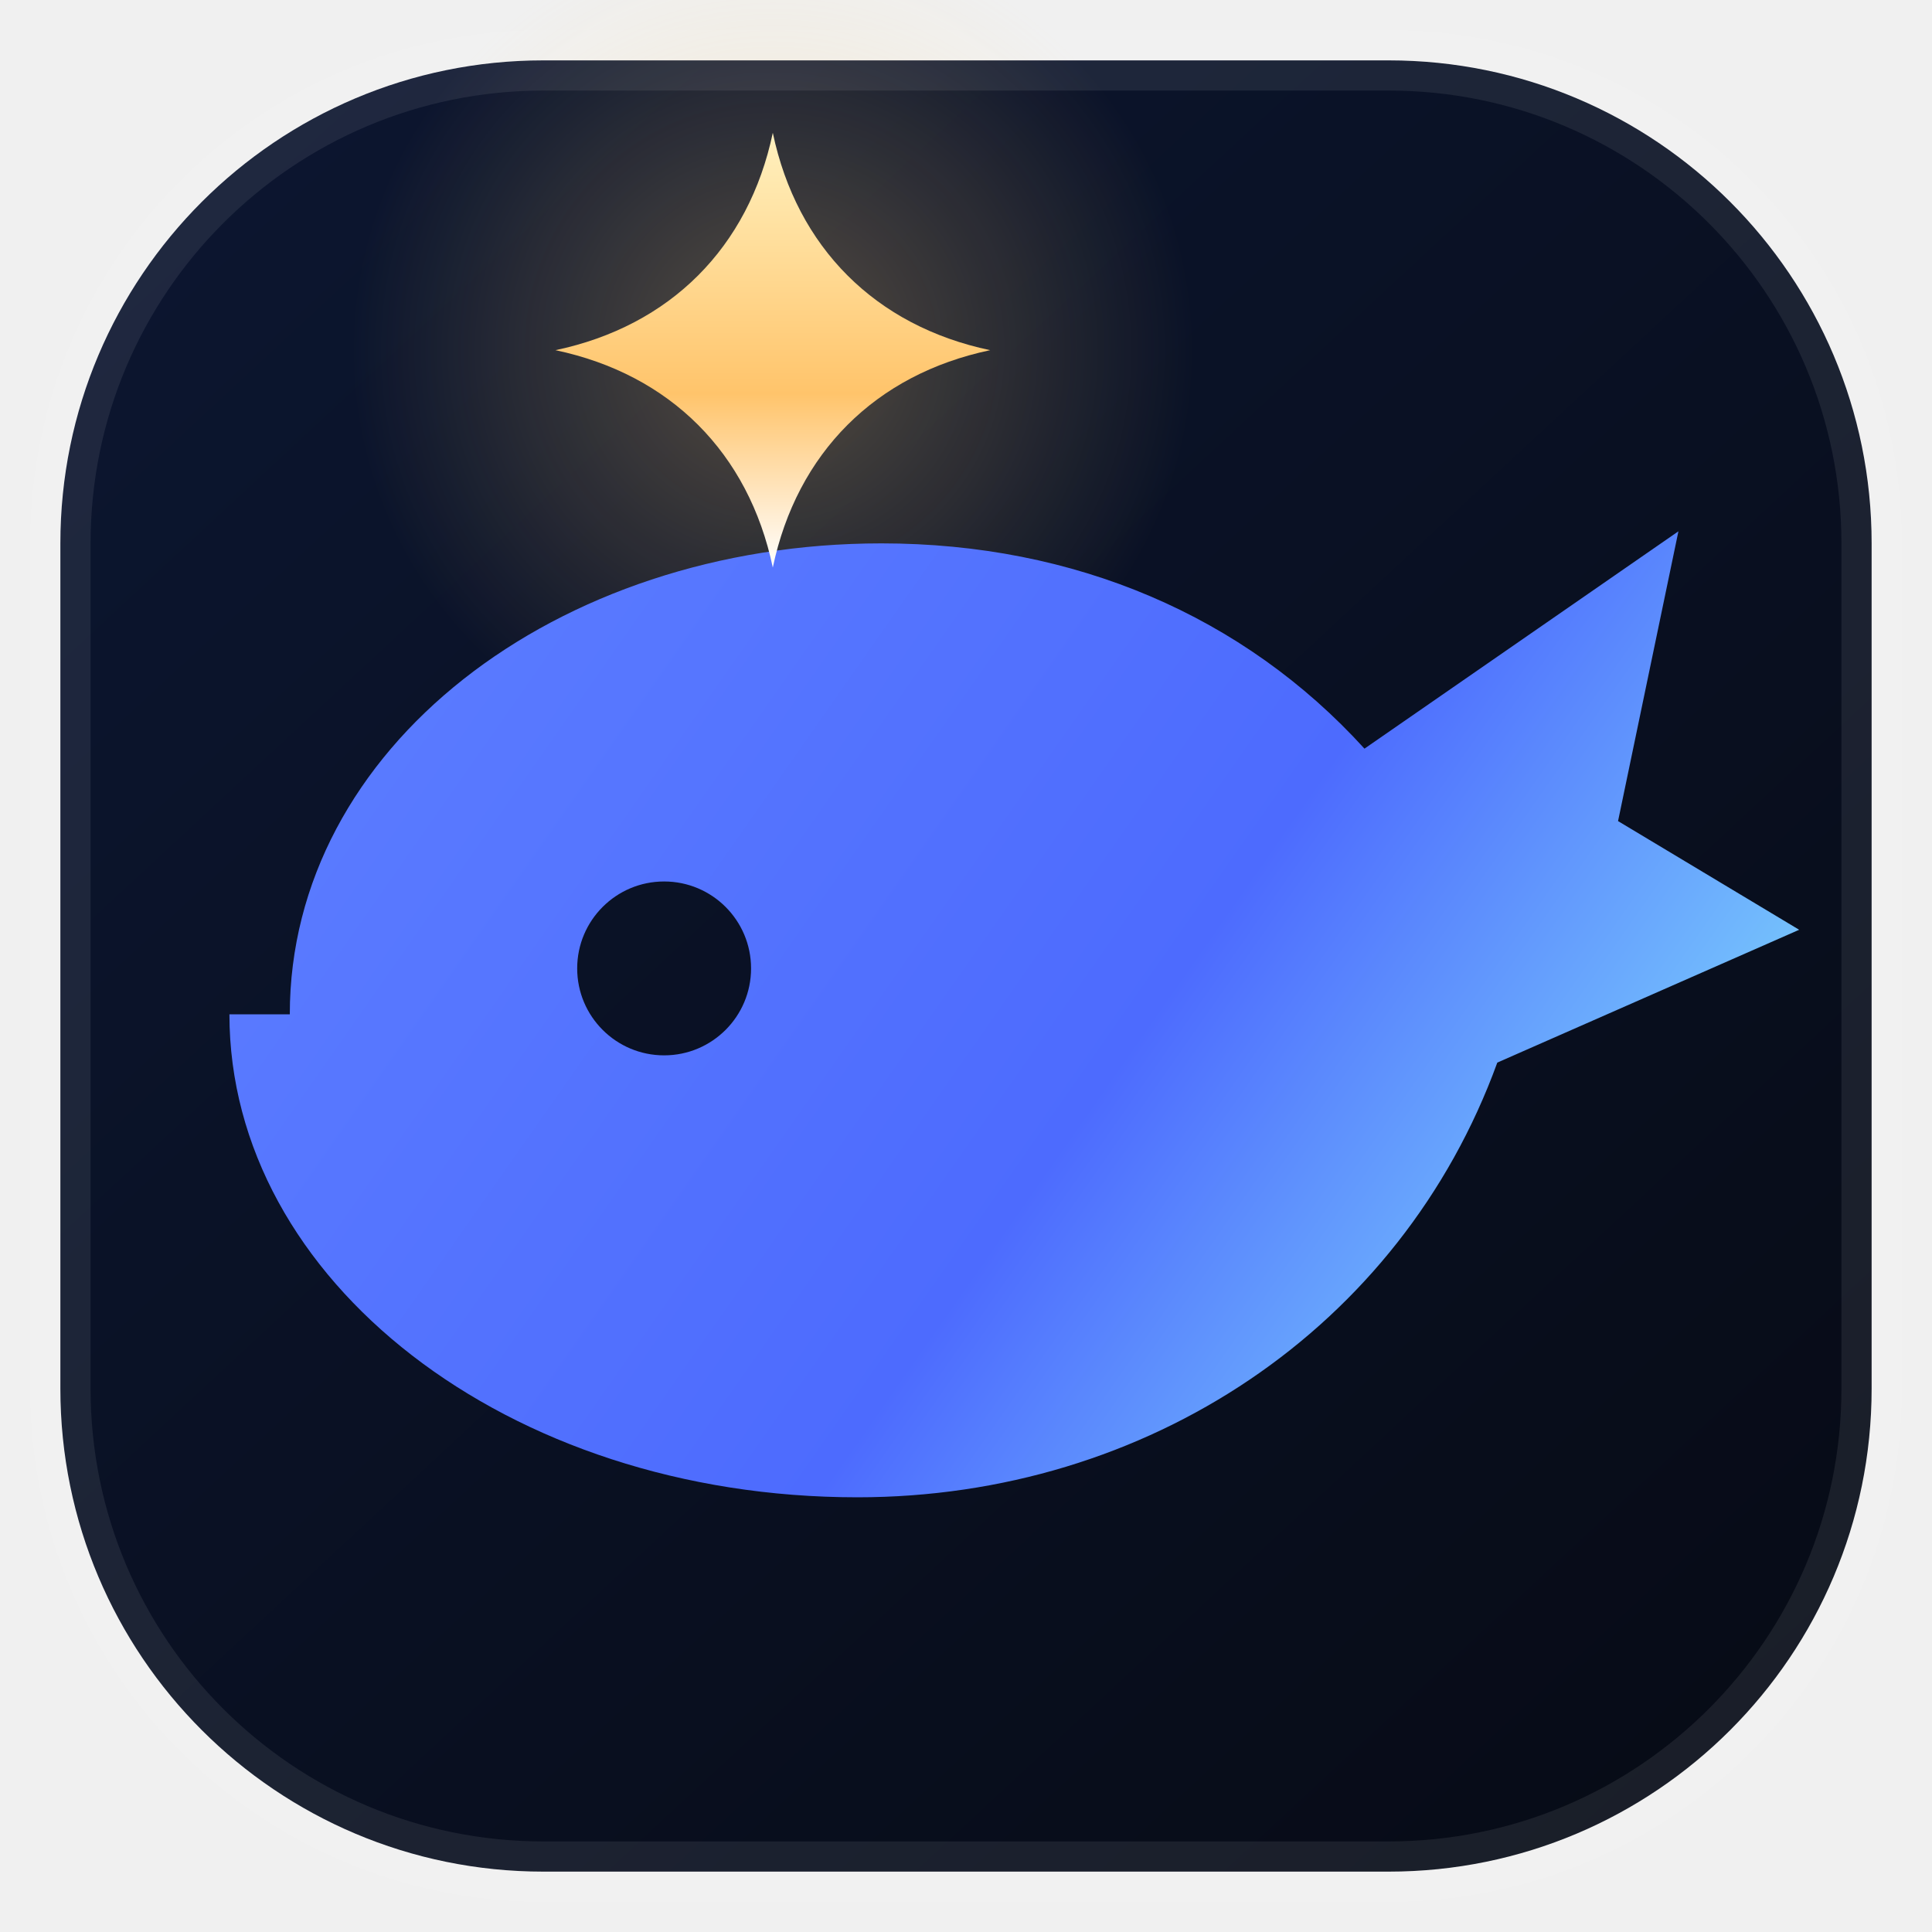
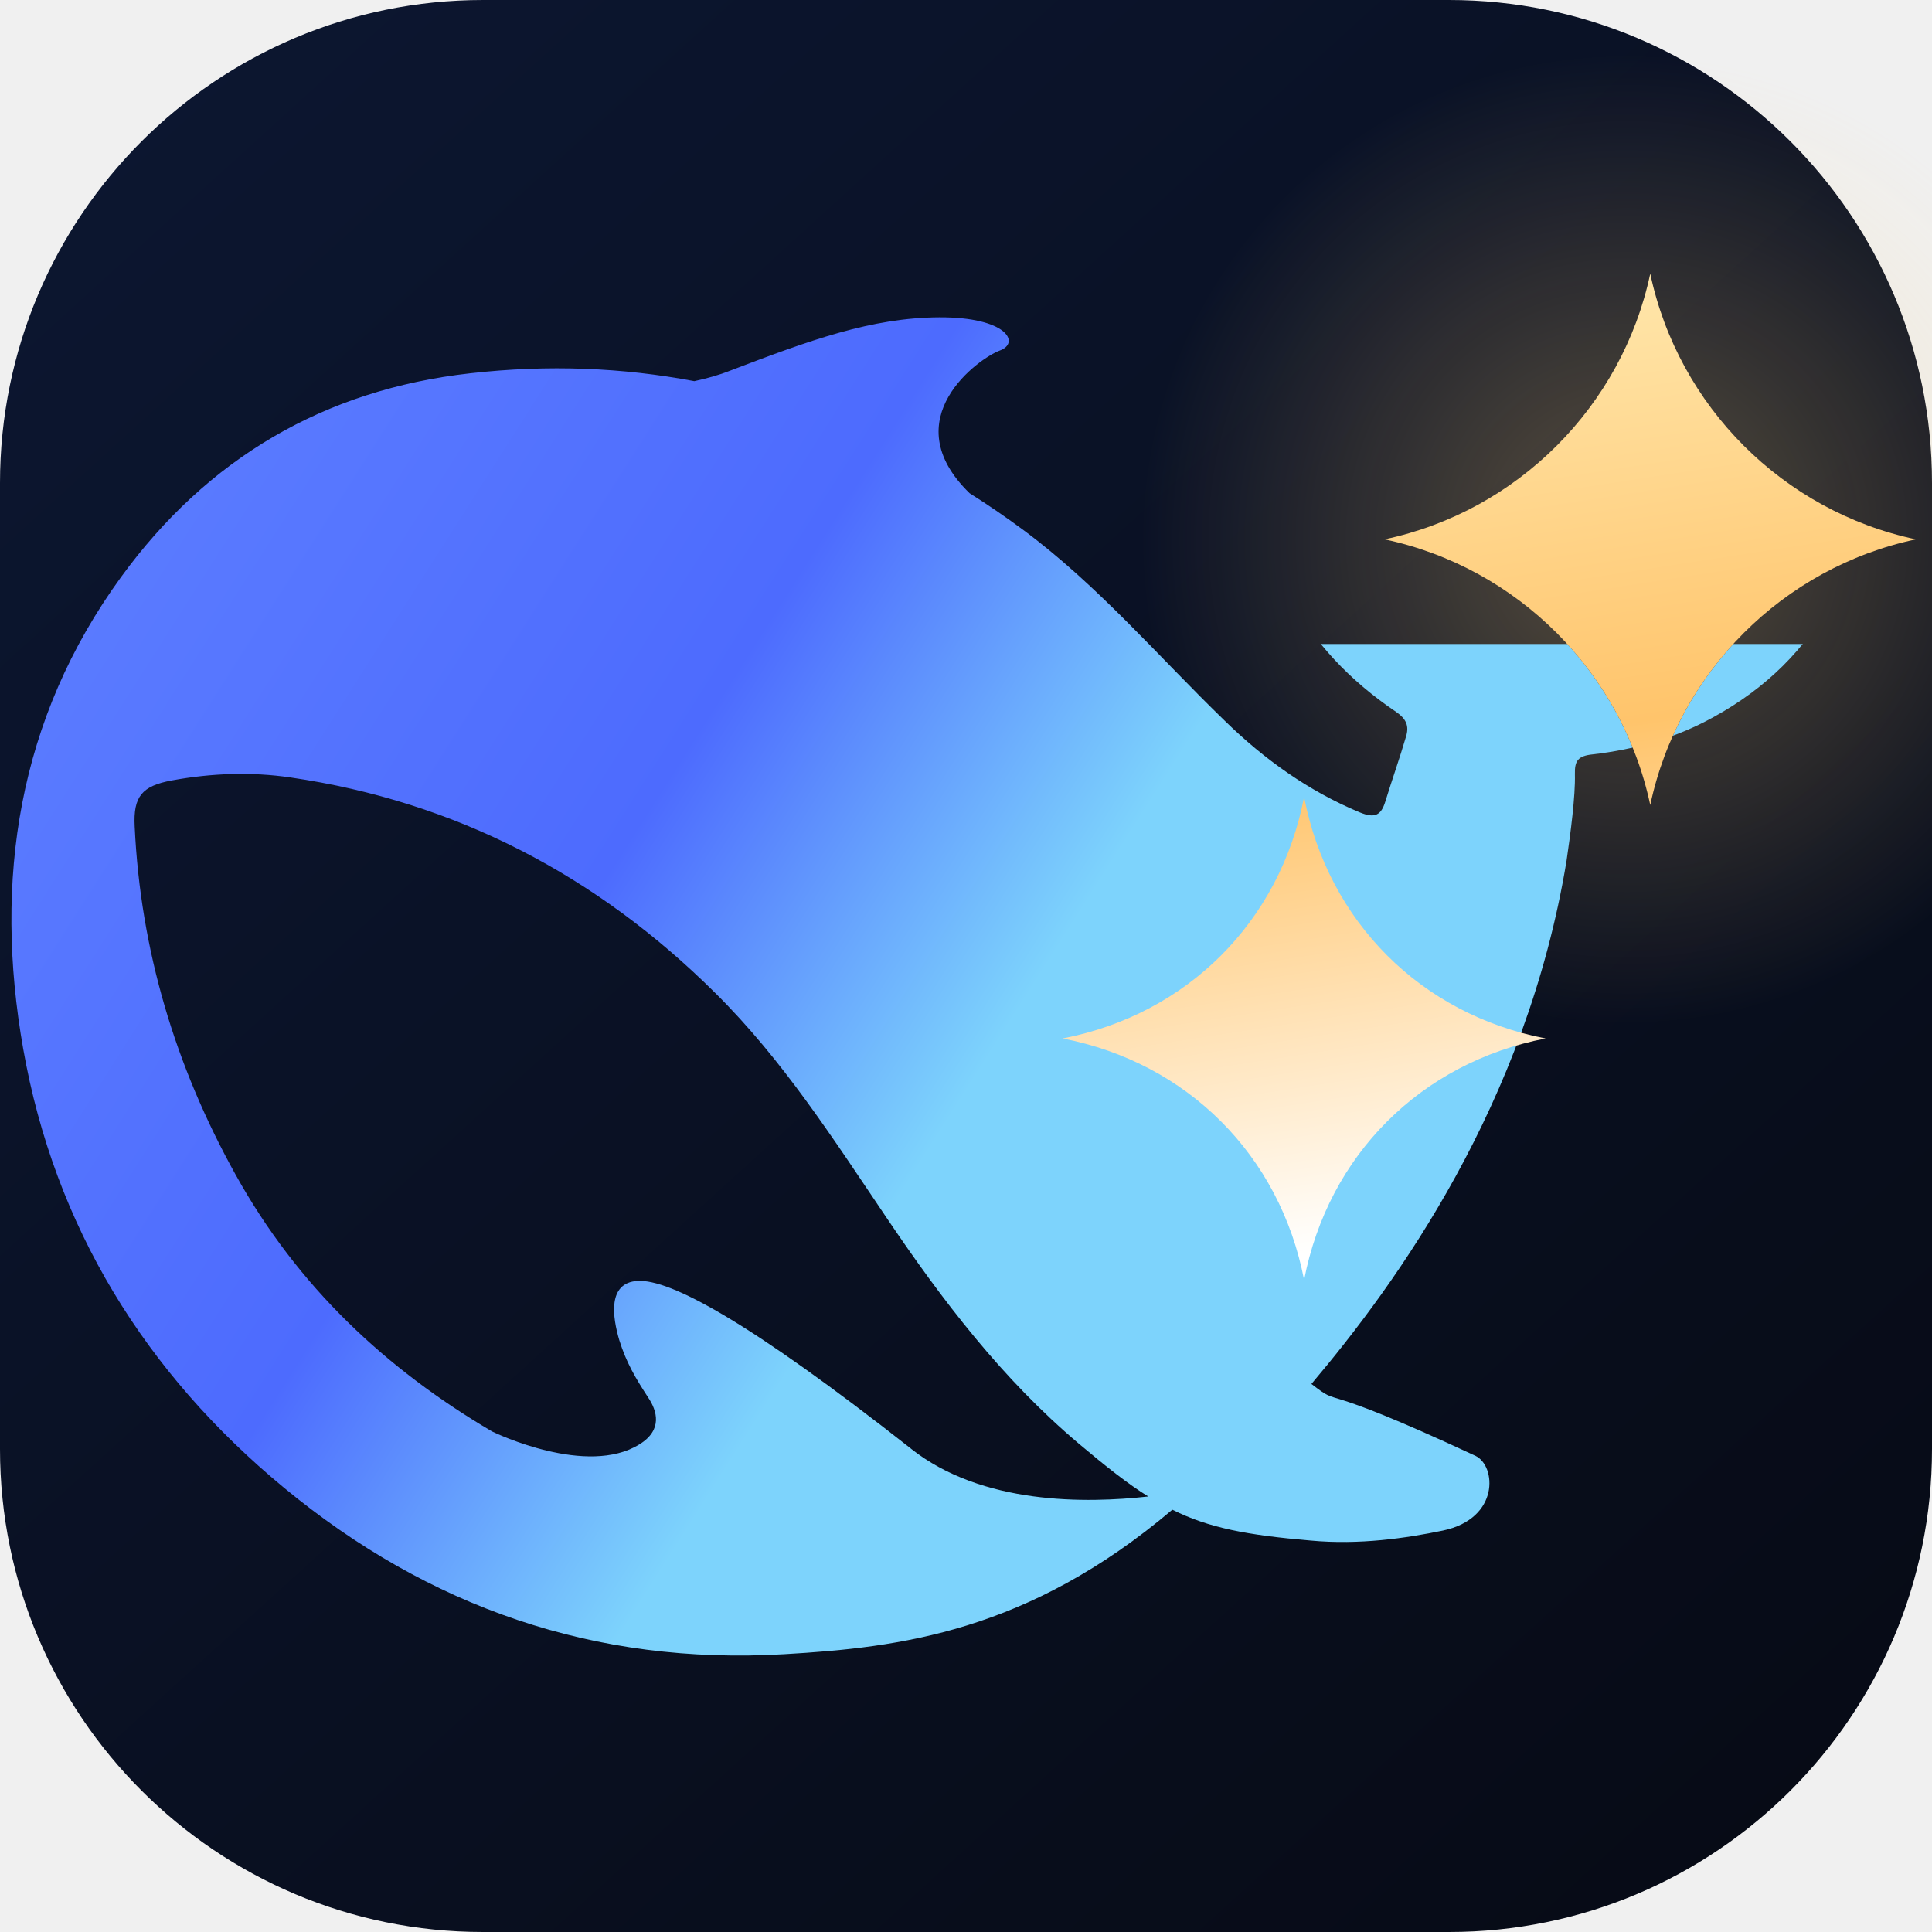
- <svg xmlns="http://www.w3.org/2000/svg" viewBox="0 0 32 32" width="32" height="32" role="img" aria-label="Baibao">
+ <svg xmlns="http://www.w3.org/2000/svg" viewBox="0 0 24 24" width="32" height="32" role="img" aria-label="Baibao">
  <defs>
-     <linearGradient id="bb-tile" x1="3" y1="2" x2="29" y2="30" gradientUnits="userSpaceOnUse">
+     <linearGradient id="bb-tile" x1="2" y1="1" x2="22" y2="23" gradientUnits="userSpaceOnUse">
      <stop stop-color="#0C1630" />
      <stop offset="1" stop-color="#070B16" />
    </linearGradient>
-     <linearGradient id="bb-whale" x1="3" y1="5" x2="13" y2="12" gradientUnits="userSpaceOnUse">
+     <linearGradient id="bb-whale" x1="2" y1="5" x2="13" y2="12" gradientUnits="userSpaceOnUse">
      <stop stop-color="#5B7CFF" />
      <stop offset="0.6" stop-color="#4D6BFE" />
      <stop offset="1" stop-color="#7DD3FC" />
    </linearGradient>
-     <linearGradient id="bb-spark" x1="6.4" y1="1.1" x2="6.4" y2="4.7" gradientUnits="userSpaceOnUse">
+     <linearGradient id="bb-light" x1="18" y1="2" x2="20" y2="15" gradientUnits="userSpaceOnUse">
      <stop stop-color="#FFF1BF" />
-       <stop offset="0.6" stop-color="#FFC46B" />
+       <stop offset="0.55" stop-color="#FFC46B" />
      <stop offset="1" stop-color="#FFFFFF" />
    </linearGradient>
    <radialGradient id="bb-glow" cx="0.5" cy="0.5" r="0.5">
-       <stop stop-color="#FFD27A" stop-opacity="0.3" />
+       <stop stop-color="#FFD27A" stop-opacity="0.32" />
      <stop offset="1" stop-color="#FFD27A" stop-opacity="0" />
    </radialGradient>
+     <mask id="bb-cuts" maskUnits="userSpaceOnUse" x="0" y="0" width="24" height="24">
+       <rect width="24" height="24" fill="white" />
+       <rect x="15.2" y="3" width="8.8" height="5" fill="black" />
+       <path d="M20.5 3.4c.35 1.65 1.65 2.95 3.3 3.3-1.65.35-2.95 1.65-3.3 3.3-.35-1.65-1.65-2.95-3.3-3.3 1.65-.35 2.95-1.65 3.3-3.3Z" fill="black" />
+     </mask>
  </defs>
-   <rect x="1" y="1" width="30" height="30" rx="8" fill="url(#bb-tile)" />
-   <rect x="1" y="1" width="30" height="30" rx="8" fill="none" stroke="#FFFFFF" stroke-opacity="0.08" />
-   <circle cx="12.8" cy="5.8" r="7" fill="url(#bb-glow)" />
-   <g transform="scale(2)">
-     <path fill-rule="evenodd" d="M2.4 8.4c0-2.2 2.2-3.9 4.9-3.9 1.6 0 3 .6 4 1.7l2.6-1.8-.5 2.4 1.5.9-2.5 1.1c-.8 2.2-2.9 3.6-5.3 3.6-2.9 0-5.2-1.8-5.2-4Zm3.1-1.1a.72.72 0 1 0 0 1.44.72.72 0 0 0 0-1.44Z" fill="url(#bb-whale)" />
-     <path d="M6.4 1.1c.2.95.85 1.6 1.8 1.8-.95.2-1.6.85-1.8 1.8-.2-.95-.85-1.6-1.8-1.8.95-.2 1.6-.85 1.8-1.8Z" fill="url(#bb-spark)" />
-   </g>
+   <rect width="24" height="24" rx="6" fill="url(#bb-tile)" />
+   <circle cx="20.2" cy="6.7" r="6" fill="url(#bb-glow)" />
+   <path d="M23.058 4.952C22.813 4.832 22.707 5.061 22.564 5.177C22.515 5.215 22.473 5.264 22.432 5.309C22.073 5.692 21.654 5.943 21.107 5.913C20.307 5.868 19.624 6.12 19.02 6.732C18.892 5.977 18.465 5.527 17.816 5.238C17.477 5.088 17.133 4.937 16.895 4.611C16.729 4.378 16.684 4.119 16.601 3.864C16.548 3.709 16.495 3.552 16.318 3.525C16.125 3.495 16.05 3.657 15.974 3.792C15.672 4.344 15.555 4.952 15.567 5.568C15.593 6.954 16.178 8.057 17.341 8.842C17.473 8.932 17.507 9.022 17.465 9.154C17.386 9.424 17.292 9.687 17.209 9.957C17.156 10.13 17.077 10.168 16.892 10.092C16.254 9.826 15.703 9.431 15.216 8.955C14.389 8.155 13.642 7.273 12.71 6.582C12.491 6.42 12.272 6.27 12.045 6.127C11.094 5.204 12.17 4.445 12.419 4.355C12.679 4.261 12.509 3.938 11.668 3.942C10.826 3.946 10.056 4.228 9.074 4.603C8.931 4.66 8.78 4.701 8.625 4.735C7.735 4.566 6.81 4.528 5.844 4.637C4.025 4.84 2.572 5.7 1.504 7.168C0.221 8.932 -0.081 10.937 0.288 13.028C0.677 15.232 1.802 17.057 3.53 18.483C5.323 19.962 7.387 20.688 9.743 20.549C11.174 20.466 12.766 20.274 14.563 18.754C15.016 18.98 15.491 19.07 16.28 19.137C16.887 19.194 17.472 19.107 17.925 19.013C18.635 18.863 18.586 18.206 18.329 18.085C16.25 17.117 16.706 17.511 16.291 17.192C17.348 15.942 18.962 13.72 19.46 10.694C19.509 10.36 19.571 9.89 19.564 9.619C19.56 9.454 19.598 9.39 19.786 9.371C20.307 9.311 20.813 9.169 21.277 8.913C22.625 8.177 23.168 6.968 23.296 5.519C23.315 5.298 23.292 5.069 23.058 4.952Z M11.316 17.995C9.301 16.411 8.323 15.889 7.92 15.912C7.542 15.934 7.61 16.366 7.693 16.648C7.78 16.926 7.893 17.117 8.052 17.361C8.161 17.523 8.237 17.763 7.942 17.943C7.293 18.345 6.165 17.808 6.112 17.782C4.798 17.008 3.7 15.987 2.926 14.591C2.179 13.247 1.745 11.805 1.673 10.266C1.654 9.894 1.764 9.763 2.134 9.695C2.621 9.605 3.123 9.586 3.609 9.658C5.666 9.958 7.417 10.878 8.885 12.335C9.723 13.164 10.357 14.156 11.011 15.124C11.705 16.153 12.452 17.133 13.404 17.936C13.74 18.218 14.008 18.432 14.264 18.59C13.491 18.676 12.2 18.695 11.316 17.996V17.995Z" fill="url(#bb-whale)" mask="url(#bb-cuts)" />
+   <path d="M20.5 3.4c.35 1.65 1.65 2.95 3.3 3.3-1.65.35-2.95 1.65-3.3 3.3-.35-1.65-1.65-2.95-3.3-3.3 1.65-.35 2.95-1.65 3.3-3.3Z" fill="url(#bb-light)" />
+   <path d="M16.2 9.9c.3 1.55 1.45 2.7 3 3-1.55.3-2.7 1.45-3 3-.3-1.55-1.45-2.7-3-3 1.55-.3 2.7-1.45 3-3Z" fill="url(#bb-light)" />
</svg>
